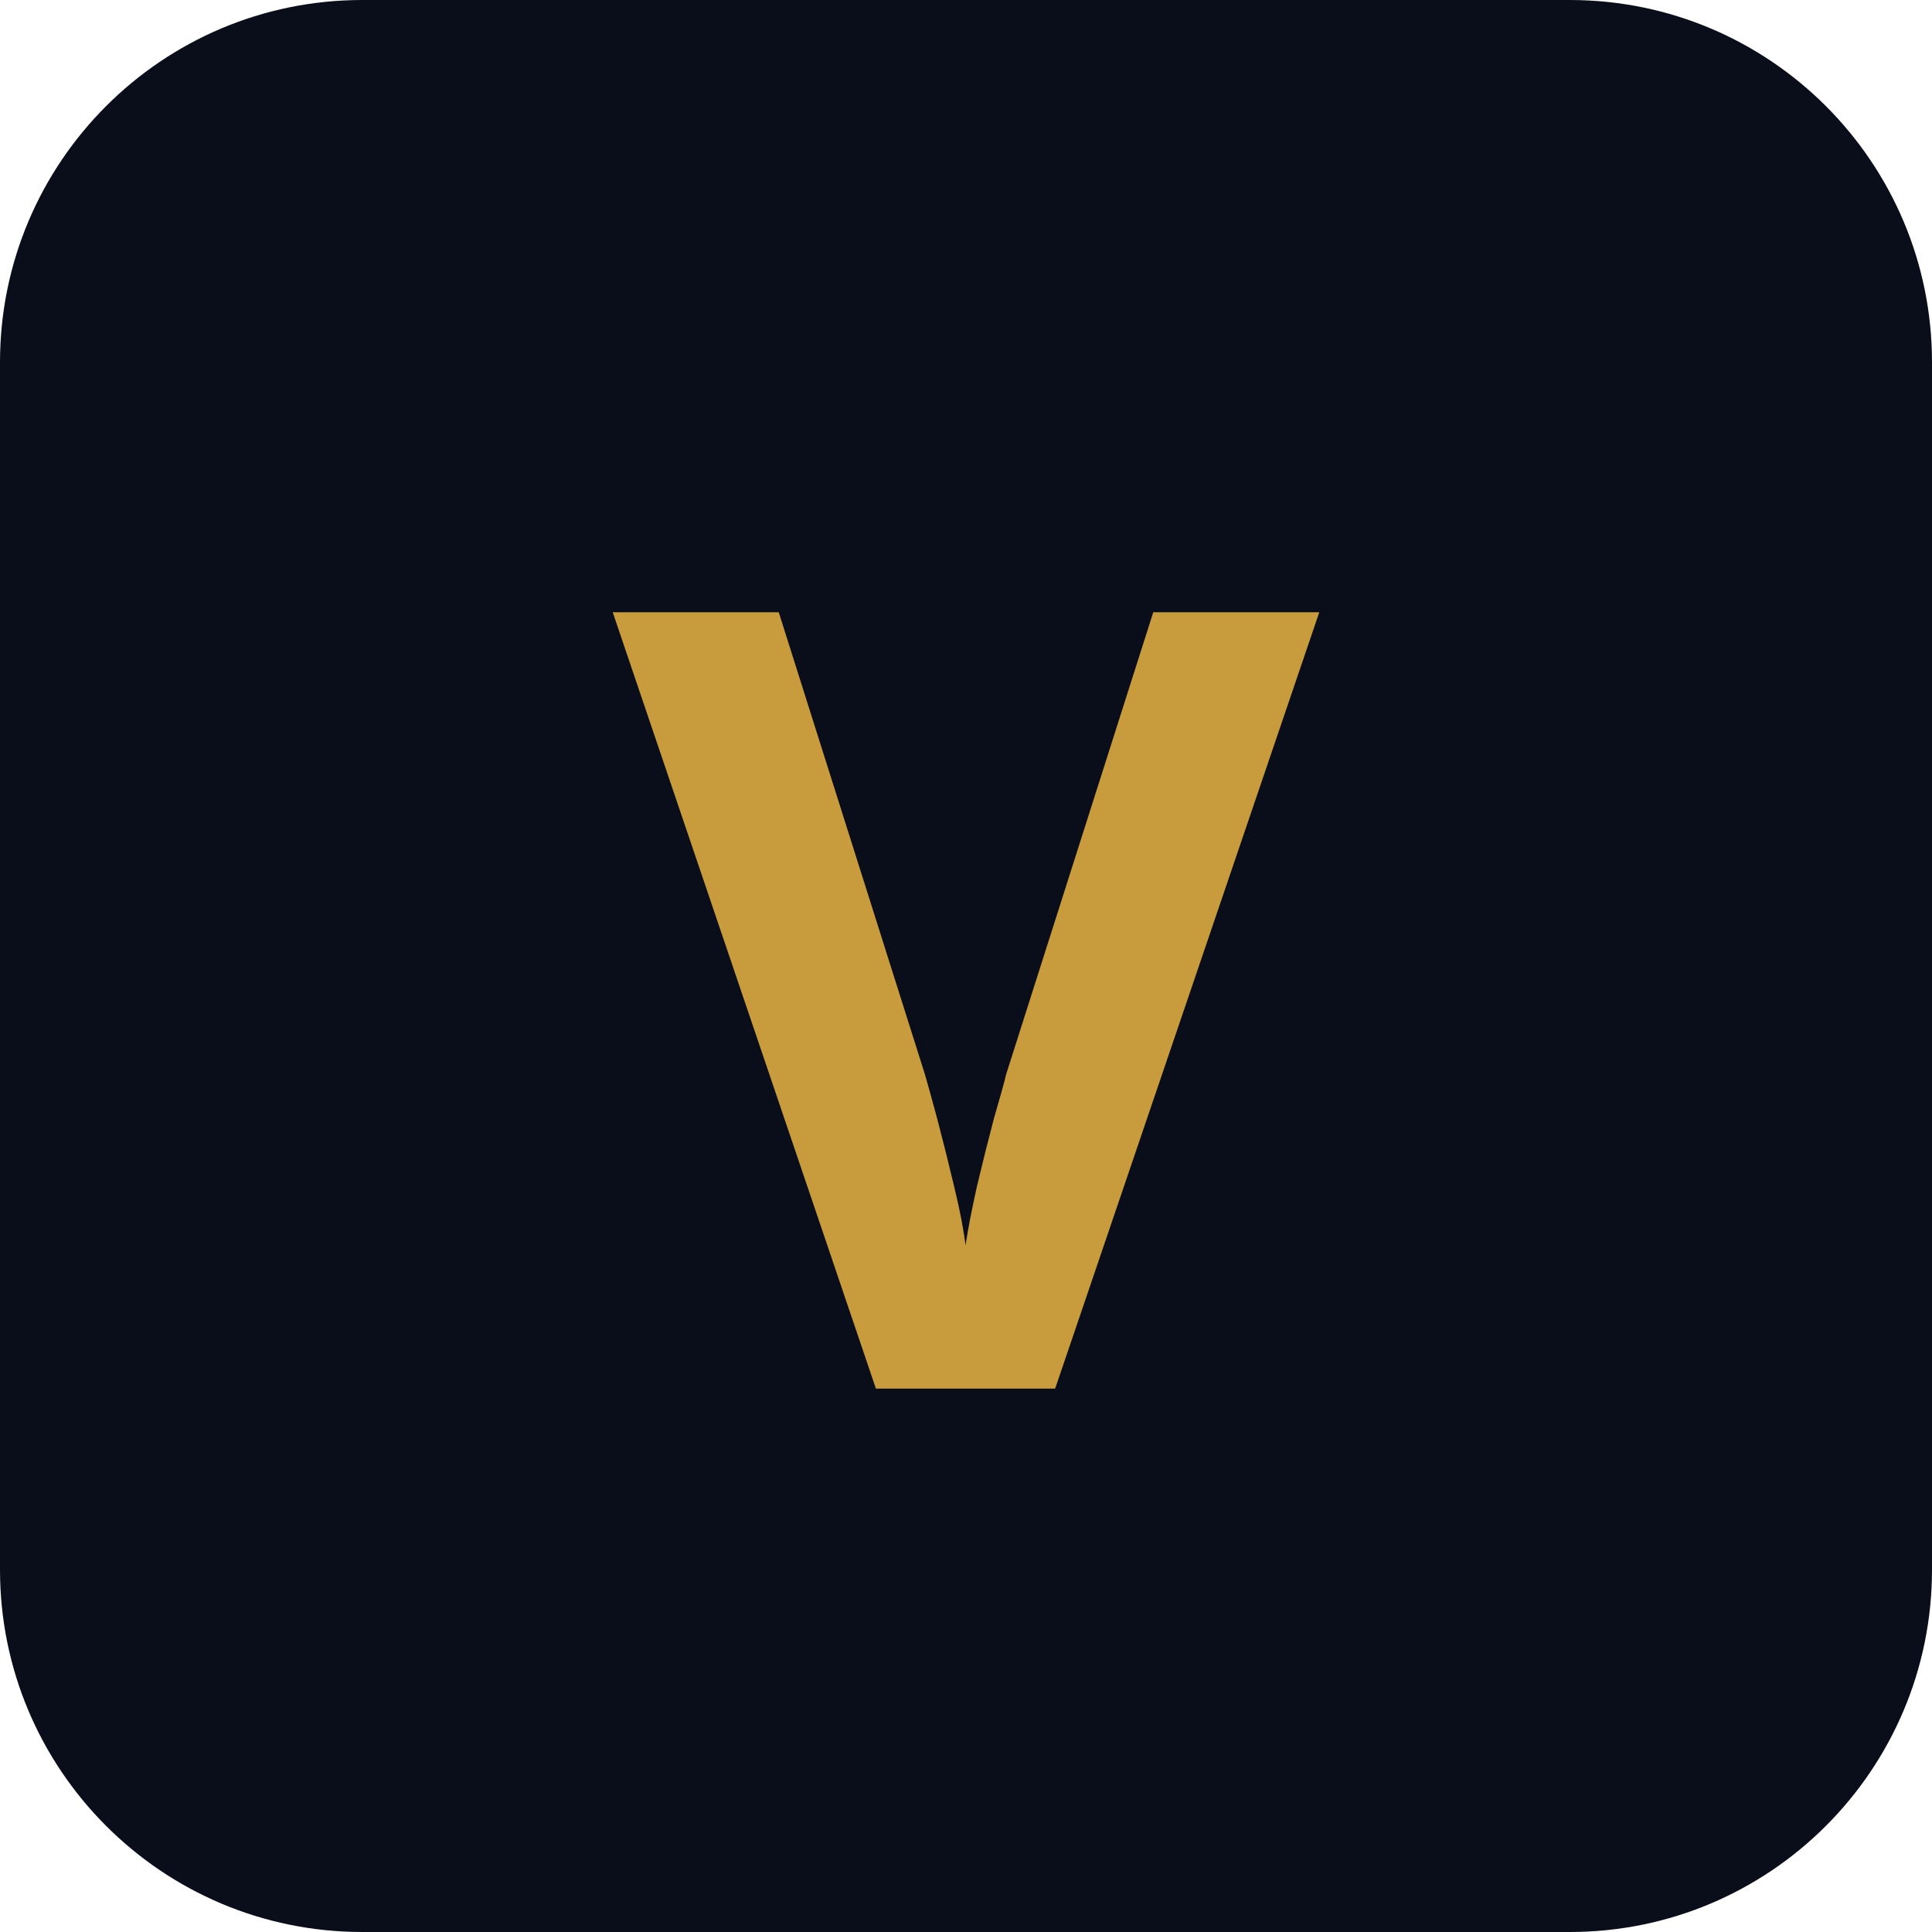
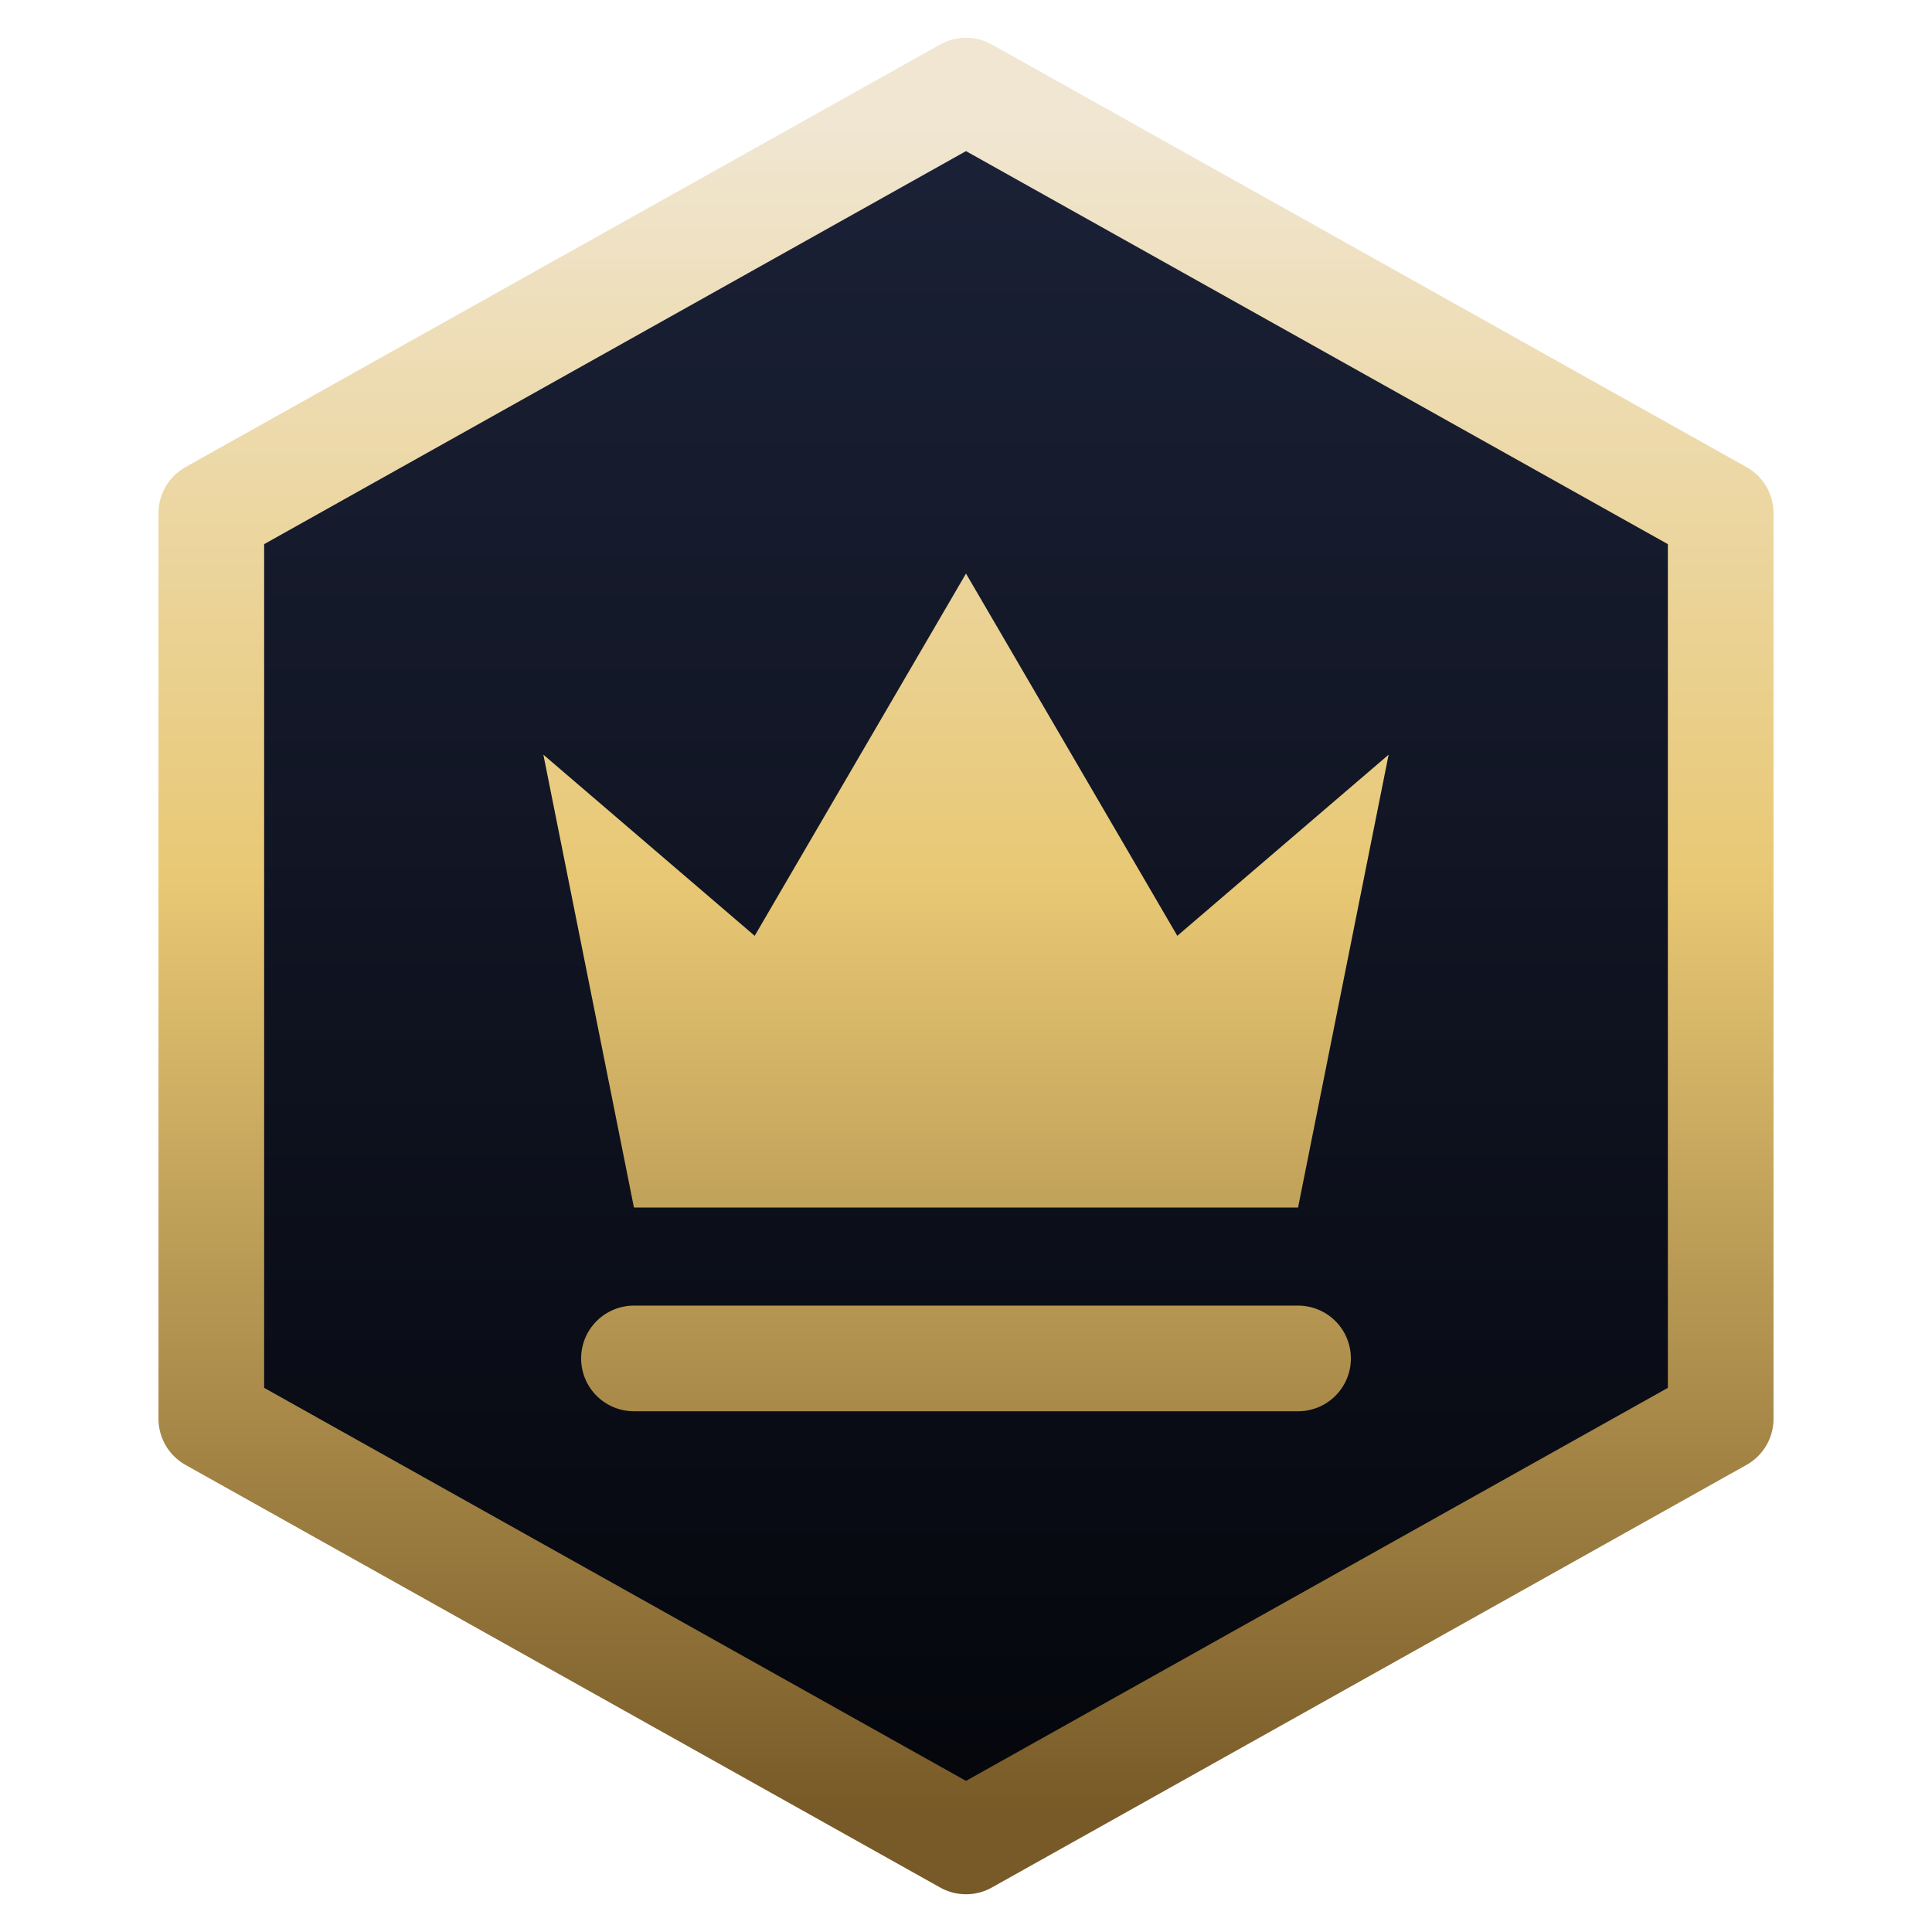
- <svg xmlns="http://www.w3.org/2000/svg" viewBox="0 0 32 32" fill="none">
-   <rect width="32" height="32" rx="6" fill="#0A0E1A" />
-   <text x="16" y="23" text-anchor="middle" font-size="18" font-weight="bold" font-family="sans-serif" fill="#C89B3C">V</text>
+ <svg xmlns="http://www.w3.org/2000/svg" viewBox="0 0 64 64" fill="none">
+   <defs>
+     <linearGradient id="gold" x1="32" y1="4" x2="32" y2="60" gradientUnits="userSpaceOnUse">
+       <stop offset="0" stop-color="#f0e6d2" />
+       <stop offset="0.45" stop-color="#e8c874" />
+       <stop offset="1" stop-color="#785a28" />
+     </linearGradient>
+     <linearGradient id="fill" x1="32" y1="6" x2="32" y2="58" gradientUnits="userSpaceOnUse">
+       <stop offset="0" stop-color="#1a2035" />
+       <stop offset="1" stop-color="#05070d" />
+     </linearGradient>
+   </defs>
+   <path d="M32 3 57 17v30L32 61 7 47V17Z" fill="url(#fill)" stroke="url(#gold)" stroke-width="3.5" stroke-linejoin="round" />
+   <path d="M18 25 25 31 32 19l7 12 7-6-3 15H21Z" fill="url(#gold)" stroke-linejoin="round" />
+   <path d="M21 45h22" stroke="url(#gold)" stroke-width="3.5" stroke-linecap="round" />
</svg>
